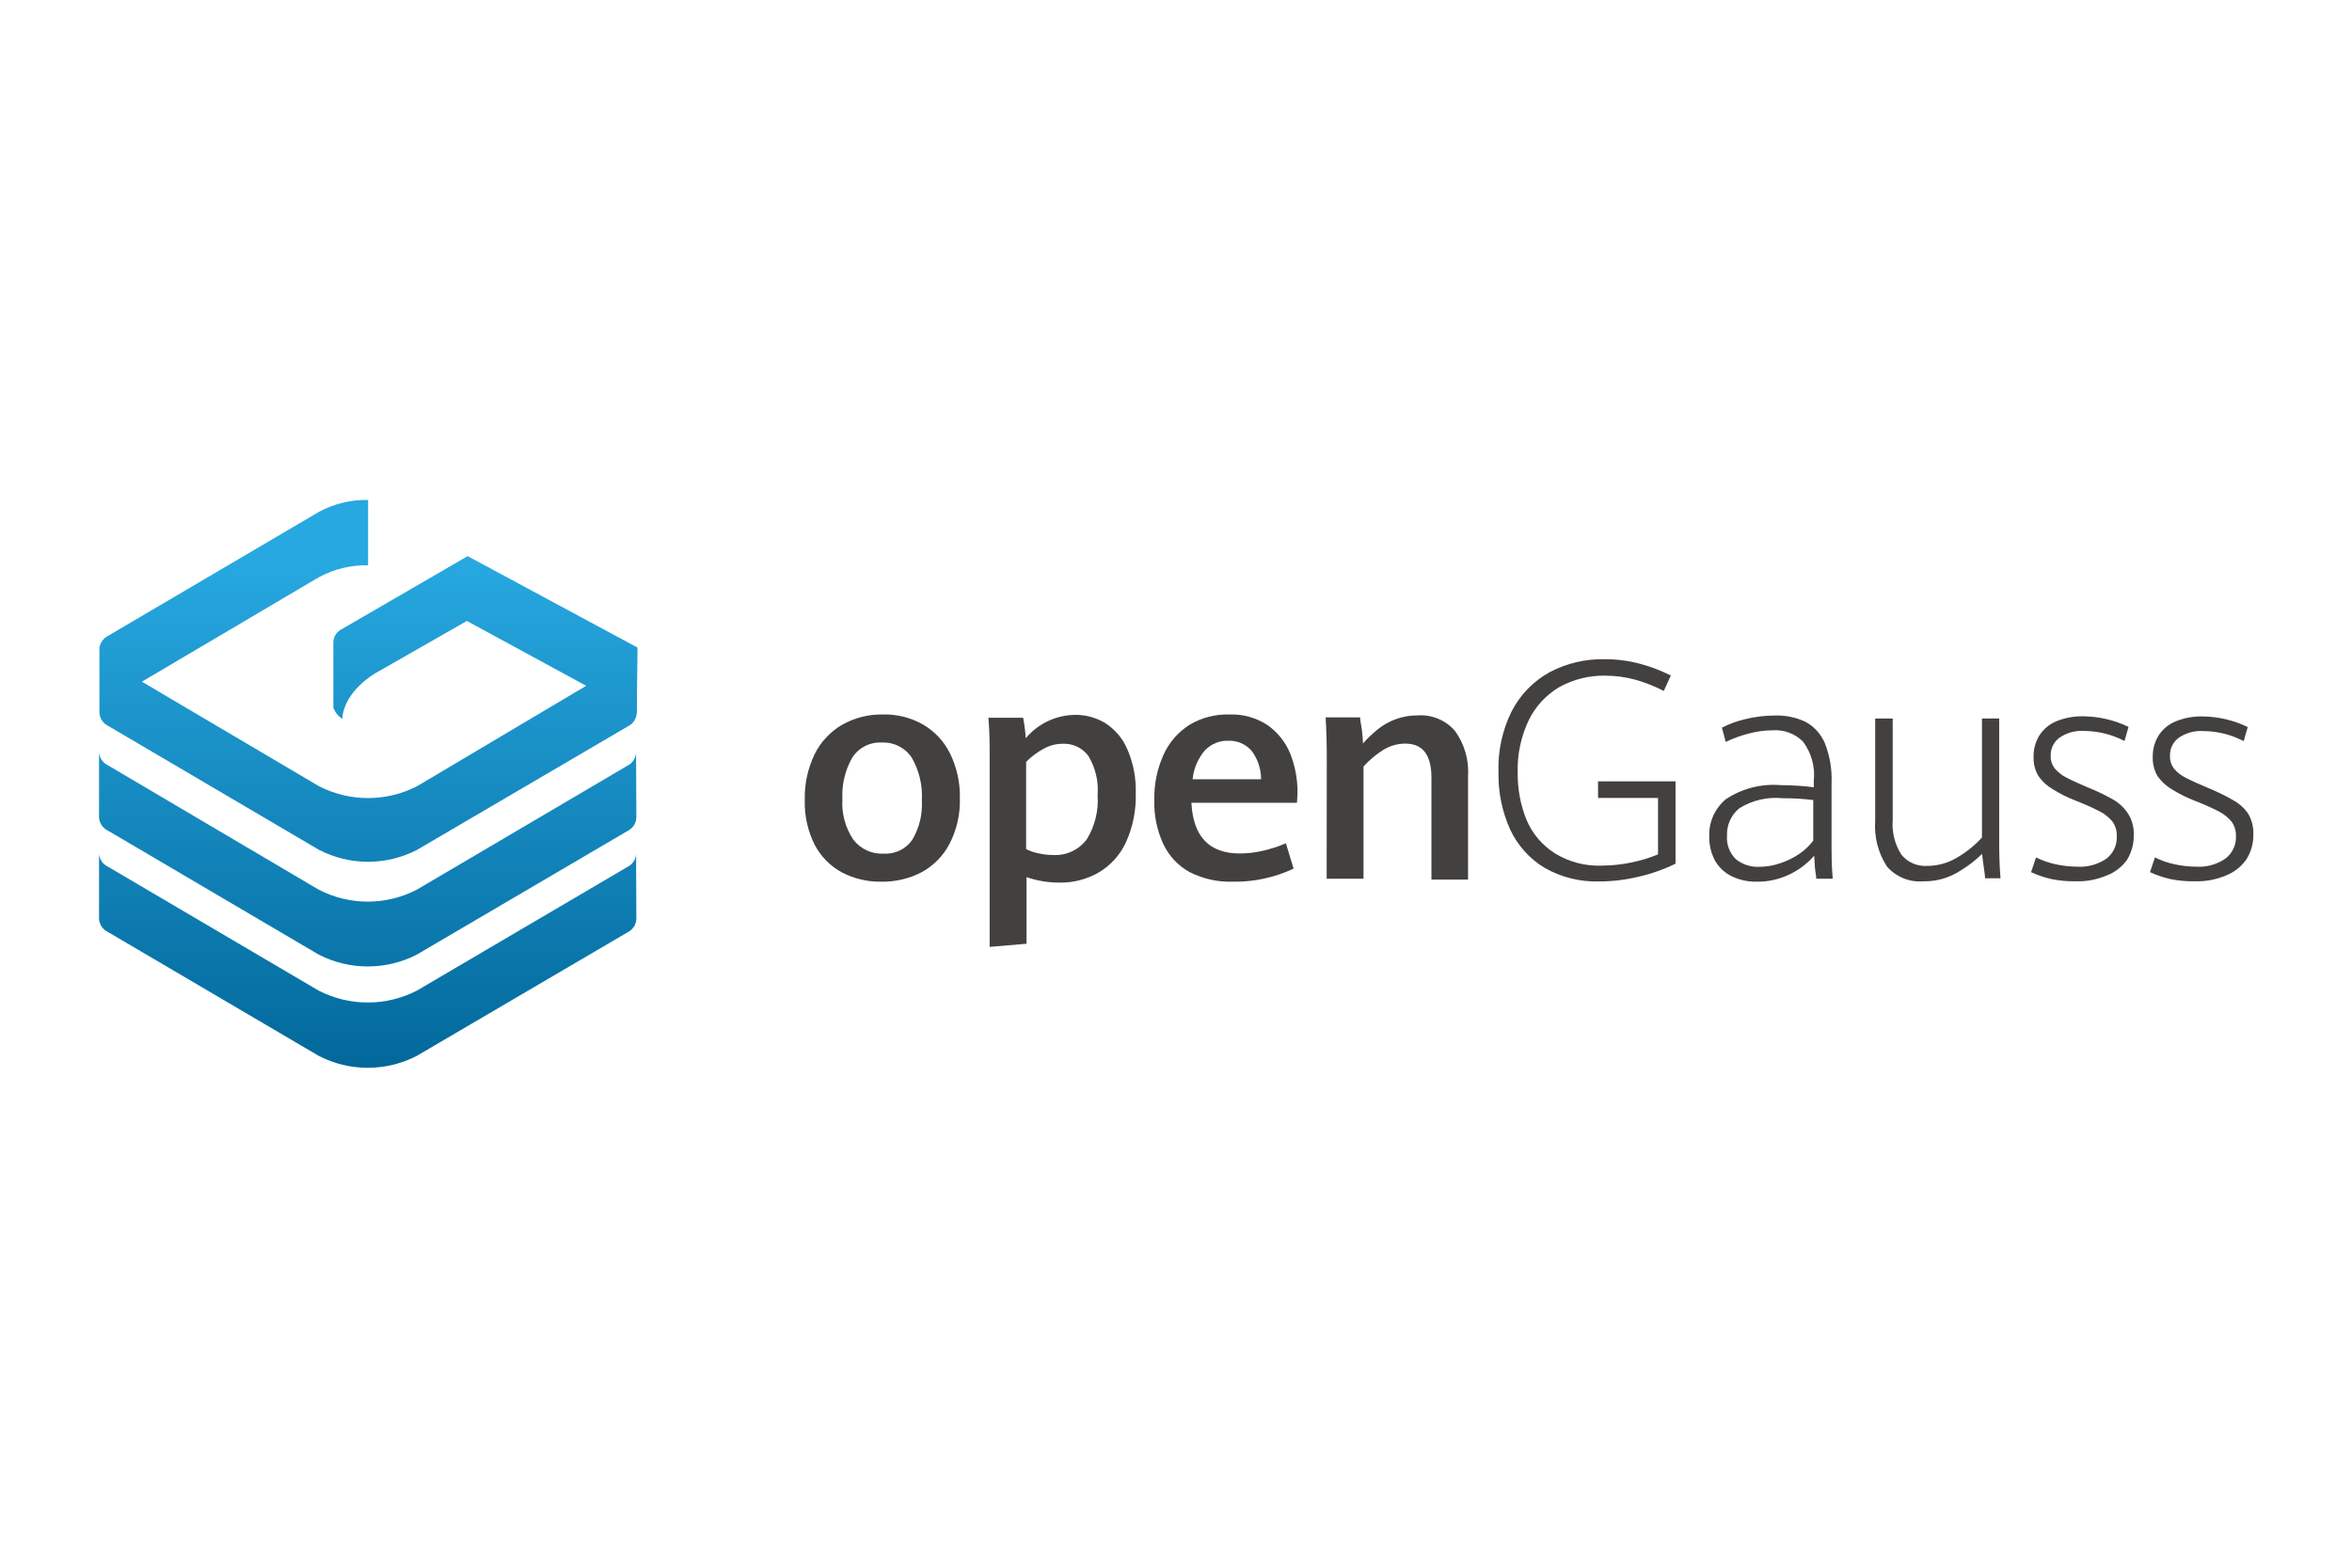
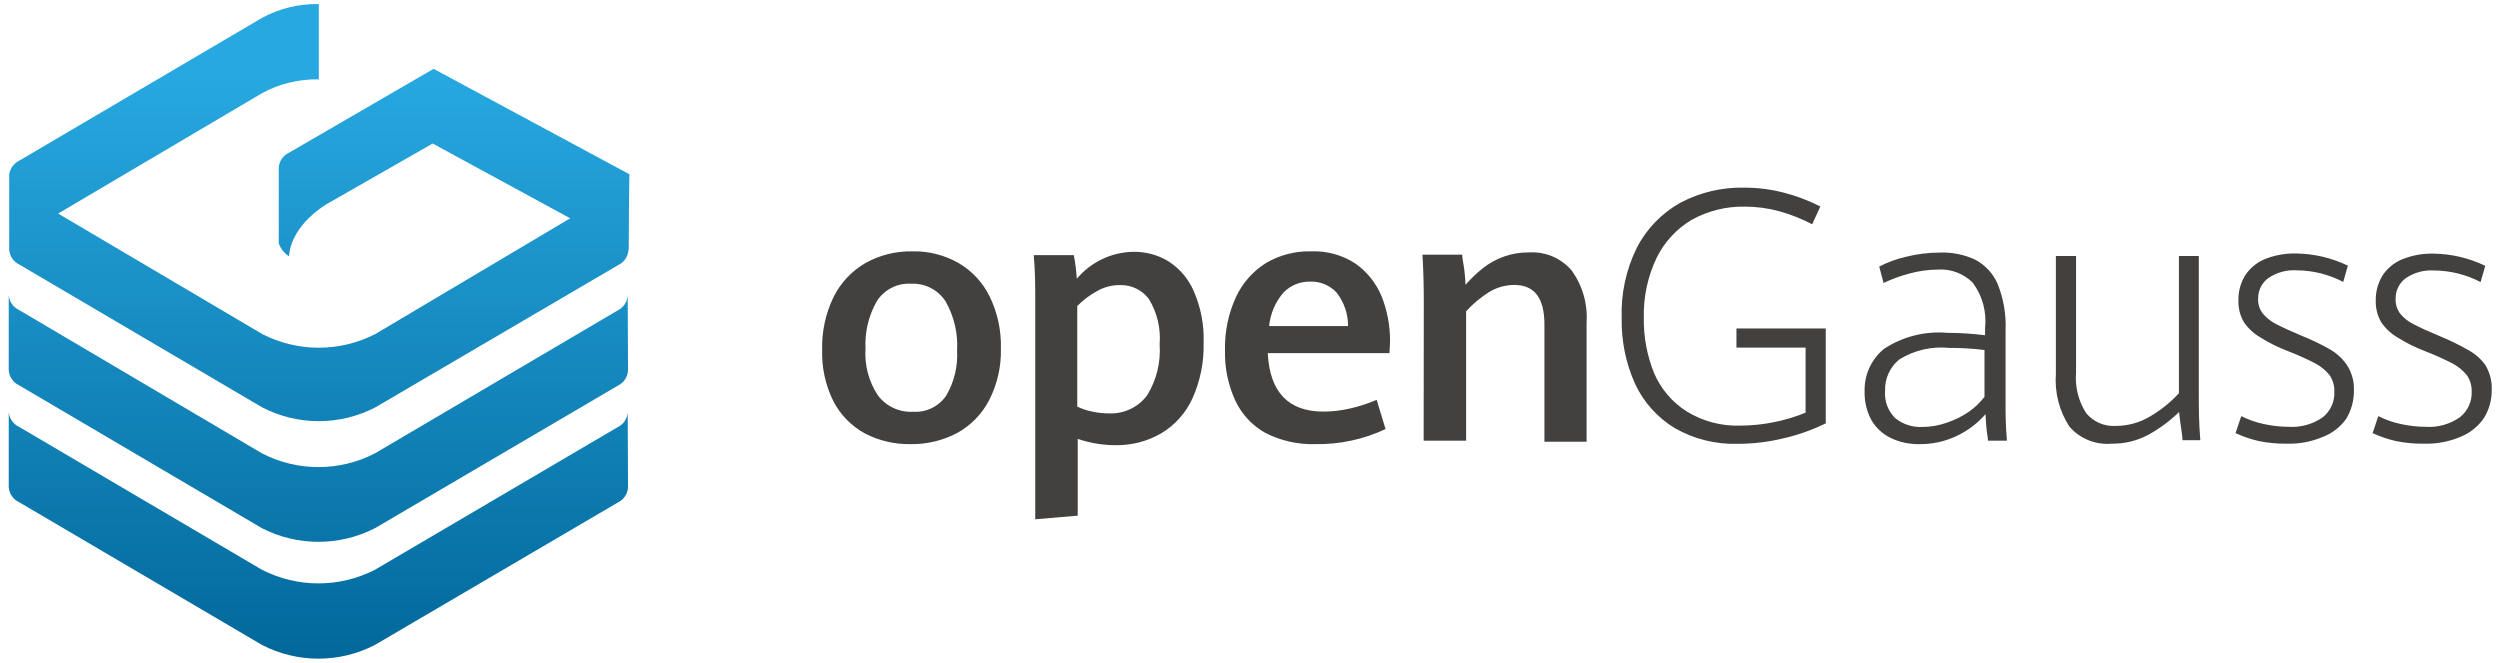
- <svg xmlns="http://www.w3.org/2000/svg" xmlns:xlink="http://www.w3.org/1999/xlink" viewBox="0 0 180 120">
+ <svg xmlns="http://www.w3.org/2000/svg" width="166" height="44">
  <defs>
-     <style>.cls-1{fill:none;}.cls-2{fill:#424140;}.cls-3{fill:url(#New_Gradient_Swatch_2);}.cls-4{fill:url(#New_Gradient_Swatch_2-2);}.cls-5{fill:url(#New_Gradient_Swatch_2-3);}</style>
-     <linearGradient id="New_Gradient_Swatch_2" x1="37.08" y1="43" x2="37.08" y2="82.84" gradientUnits="userSpaceOnUse">
-       <stop offset="0" stop-color="#27a8e0" />
-       <stop offset="1" stop-color="#016699" />
+     <linearGradient x1="49.699%" y1="3.454%" x2="49.699%" y2="323.454%" id="a">
+       <stop stop-color="#27A8E0" offset="0%" />
+       <stop stop-color="#016699" offset="100%" />
    </linearGradient>
-     <linearGradient id="New_Gradient_Swatch_2-2" x1="28.17" y1="43" x2="28.17" y2="82.84" xlink:href="#New_Gradient_Swatch_2" />
-     <linearGradient id="New_Gradient_Swatch_2-3" x1="28.14" y1="43" x2="28.14" y2="82.84" xlink:href="#New_Gradient_Swatch_2" />
+     <linearGradient x1="50%" y1="17.084%" x2="50%" y2="160.926%" id="b">
+       <stop stop-color="#27A8E0" offset="0%" />
+       <stop stop-color="#016699" offset="100%" />
+     </linearGradient>
+     <linearGradient x1="50%" y1="-88.914%" x2="50%" y2="154.045%" id="c">
+       <stop stop-color="#27A8E0" offset="0%" />
+       <stop stop-color="#016699" offset="100%" />
+     </linearGradient>
+     <linearGradient x1="50%" y1="-136.259%" x2="50%" y2="106.738%" id="d">
+       <stop stop-color="#27A8E0" offset="0%" />
+       <stop stop-color="#016699" offset="100%" />
+     </linearGradient>
  </defs>
-   <g id="图层_2" data-name="图层 2">
-     <g id="Layer_1" data-name="Layer 1">
-       <g id="_1" data-name="1">
-         <rect class="cls-1" width="180" height="120" />
-         <path class="cls-2" d="M64.43,66.78a5.11,5.11,0,0,1-2.09-2.13,7.2,7.2,0,0,1-.75-3.42,7.61,7.61,0,0,1,.75-3.49,5.36,5.36,0,0,1,2.12-2.27,6.11,6.11,0,0,1,3.11-.78,5.93,5.93,0,0,1,3.07.77,5.23,5.23,0,0,1,2.07,2.22,7.43,7.43,0,0,1,.75,3.44,7.15,7.15,0,0,1-.78,3.45,5.25,5.25,0,0,1-2.12,2.18,6.43,6.43,0,0,1-3.1.74A6.33,6.33,0,0,1,64.43,66.78Zm5.39-2.5a5.29,5.29,0,0,0,.73-3A5.88,5.88,0,0,0,69.78,58a2.58,2.58,0,0,0-2.28-1.16A2.52,2.52,0,0,0,65.22,58a5.77,5.77,0,0,0-.75,3.16,5,5,0,0,0,.82,3.09,2.73,2.73,0,0,0,2.34,1.09A2.46,2.46,0,0,0,69.82,64.28Z" />
-         <path class="cls-2" d="M75.74,57.94c0-.92,0-1.93-.1-3H78.3a11.82,11.82,0,0,1,.2,1.57,5,5,0,0,1,3.78-1.79,4.38,4.38,0,0,1,2.29.62,4.44,4.44,0,0,1,1.7,2,7.88,7.88,0,0,1,.65,3.41,8.47,8.47,0,0,1-.74,3.7,5.22,5.22,0,0,1-2.07,2.32,5.84,5.84,0,0,1-3.06.79,7.66,7.66,0,0,1-2.49-.42v5.1l-2.82.24Zm7.43,6.31A5.69,5.69,0,0,0,84,60.86a5,5,0,0,0-.71-3,2.3,2.3,0,0,0-1.91-.93,3,3,0,0,0-1.52.39,5.53,5.53,0,0,0-1.33,1V65a4.1,4.1,0,0,0,1,.33,5.24,5.24,0,0,0,1.11.12A3,3,0,0,0,83.17,64.25Z" />
-         <path class="cls-2" d="M99.26,61.45H91.18c.13,2.59,1.37,3.88,3.7,3.88a7.92,7.92,0,0,0,1.78-.21,10.23,10.23,0,0,0,1.75-.57L99,66.49a10.51,10.51,0,0,1-4.65,1,6.85,6.85,0,0,1-3.32-.74,4.78,4.78,0,0,1-2-2.14,7.53,7.53,0,0,1-.69-3.37,8,8,0,0,1,.73-3.52,5.27,5.27,0,0,1,2-2.26,5.62,5.62,0,0,1,3-.77A5,5,0,0,1,97,55.5a5,5,0,0,1,1.74,2.18,8,8,0,0,1,.56,3Zm-2.75-1.8a3.57,3.57,0,0,0-.75-2.21A2.26,2.26,0,0,0,94,56.7a2.38,2.38,0,0,0-1.79.74,4,4,0,0,0-.94,2.21Z" />
-         <path class="cls-2" d="M101.54,58.06q0-1.73-.09-3.15h2.64c0,.26.09.59.14,1s.07.71.08,1a8.83,8.83,0,0,1,1.14-1.09,4.83,4.83,0,0,1,1.34-.76,4.77,4.77,0,0,1,1.74-.3,3.44,3.44,0,0,1,2.82,1.19,5.3,5.3,0,0,1,1,3.47v7.91h-2.8V59.55c0-1.76-.66-2.63-2-2.63a3.22,3.22,0,0,0-1.67.47,7.32,7.32,0,0,0-1.53,1.28v8.59h-2.82Z" />
-         <path class="cls-2" d="M118.21,66.43a6.78,6.78,0,0,1-2.64-2.94,10.15,10.15,0,0,1-.89-4.35,9.8,9.8,0,0,1,1-4.68,7.19,7.19,0,0,1,2.9-3,8.64,8.64,0,0,1,4.24-1,10.28,10.28,0,0,1,2.69.35,11.8,11.8,0,0,1,2.36.9l-.54,1.18a11.66,11.66,0,0,0-2.17-.86,8.71,8.71,0,0,0-2.31-.31,7,7,0,0,0-3.51.87A6,6,0,0,0,117,55.12a8.73,8.73,0,0,0-.85,4,9.35,9.35,0,0,0,.68,3.65A5.61,5.61,0,0,0,119,65.32a6.36,6.36,0,0,0,3.58.94,11.39,11.39,0,0,0,2.22-.23,11.07,11.07,0,0,0,2.09-.63V61.08H122.3V59.81h5.93v6.3a13,13,0,0,1-2.83,1,12.82,12.82,0,0,1-3,.36A7.94,7.94,0,0,1,118.21,66.43Z" />
-         <path class="cls-2" d="M139,67.26c0-.2-.07-.49-.1-.84s-.05-.67-.06-.92A5.84,5.84,0,0,1,137,66.91a5.58,5.58,0,0,1-2.54.58,4.25,4.25,0,0,1-1.9-.4,3,3,0,0,1-1.29-1.18,3.78,3.78,0,0,1-.46-1.91,3.52,3.52,0,0,1,1.28-2.83,6.6,6.6,0,0,1,4.2-1.07,20.79,20.79,0,0,1,2.52.16v-.49a4.27,4.27,0,0,0-.82-3,3,3,0,0,0-2.32-.87,7.27,7.27,0,0,0-1.91.27,9.59,9.59,0,0,0-1.69.62l-.29-1.09a7.49,7.49,0,0,1,1.74-.64,9.35,9.35,0,0,1,2.33-.29,5.1,5.1,0,0,1,2.32.48,3.32,3.32,0,0,1,1.48,1.62,7.44,7.44,0,0,1,.52,3.07v5c0,.51,0,1.29.09,2.32Zm-2.74-1.19a5.84,5.84,0,0,0,1.46-.72,4.74,4.74,0,0,0,1.05-1V61.24a18.68,18.68,0,0,0-2.36-.14,5.26,5.26,0,0,0-3.3.77,2.57,2.57,0,0,0-.94,2.09,2.27,2.27,0,0,0,.67,1.8,2.62,2.62,0,0,0,1.8.59A4.85,4.85,0,0,0,136.26,66.07Z" />
-         <path class="cls-2" d="M144.41,66.33a5.67,5.67,0,0,1-.9-3.51V55h1.34v7.75a4.31,4.31,0,0,0,.67,2.68,2.36,2.36,0,0,0,2,.85,4.42,4.42,0,0,0,2.23-.62,8.22,8.22,0,0,0,1.93-1.55V55H153v9.14c0,.86,0,1.89.1,3.09h-1.18c0-.3-.13-.92-.23-1.87a9.5,9.5,0,0,1-2.06,1.52,5,5,0,0,1-2.42.58A3.33,3.33,0,0,1,144.41,66.33Z" />
-         <path class="cls-2" d="M157,67.29a7.68,7.68,0,0,1-1.56-.53l.38-1.13a6.17,6.17,0,0,0,1.47.52,7.83,7.83,0,0,0,1.66.19,3.58,3.58,0,0,0,2.28-.63A2.06,2.06,0,0,0,162,64a1.83,1.83,0,0,0-.33-1.11,3.11,3.11,0,0,0-.95-.77,18.85,18.85,0,0,0-1.81-.81,10.36,10.36,0,0,1-1.83-.91,3.4,3.4,0,0,1-1.08-1,2.71,2.71,0,0,1-.37-1.46,3.07,3.07,0,0,1,.44-1.64,2.88,2.88,0,0,1,1.3-1.09,5.27,5.27,0,0,1,2.09-.38,8.18,8.18,0,0,1,3.44.81l-.31,1.08a6.74,6.74,0,0,0-3.07-.77,3,3,0,0,0-1.91.52,1.66,1.66,0,0,0-.67,1.37,1.47,1.47,0,0,0,.33,1,2.75,2.75,0,0,0,.89.69q.57.3,1.71.78a14.93,14.93,0,0,1,1.86.9,3.4,3.4,0,0,1,1.12,1.05,2.89,2.89,0,0,1,.45,1.67,3.53,3.53,0,0,1-.52,1.89A3.37,3.37,0,0,1,161.26,67a5.68,5.68,0,0,1-2.42.46A8.69,8.69,0,0,1,157,67.29Z" />
-         <path class="cls-2" d="M166.1,67.29a8.13,8.13,0,0,1-1.56-.53l.38-1.13a6.17,6.17,0,0,0,1.47.52,7.83,7.83,0,0,0,1.66.19,3.56,3.56,0,0,0,2.28-.63,2.06,2.06,0,0,0,.79-1.7,1.83,1.83,0,0,0-.33-1.11,3.11,3.11,0,0,0-.95-.77,18.85,18.85,0,0,0-1.81-.81,10.36,10.36,0,0,1-1.83-.91,3.4,3.4,0,0,1-1.08-1,2.71,2.71,0,0,1-.37-1.46,3.07,3.07,0,0,1,.44-1.64,2.85,2.85,0,0,1,1.31-1.09,5.19,5.19,0,0,1,2.08-.38,8.15,8.15,0,0,1,3.44.81l-.31,1.08a6.74,6.74,0,0,0-3.07-.77,3,3,0,0,0-1.91.52,1.65,1.65,0,0,0-.66,1.37,1.52,1.52,0,0,0,.32,1,2.69,2.69,0,0,0,.9.69q.56.3,1.71.78a15.41,15.41,0,0,1,1.85.9A3.4,3.4,0,0,1,172,62.2a2.89,2.89,0,0,1,.45,1.67,3.44,3.44,0,0,1-.52,1.89A3.4,3.4,0,0,1,170.39,67a5.74,5.74,0,0,1-2.42.46A8.78,8.78,0,0,1,166.1,67.29Z" />
-         <path class="cls-3" d="M48.73,54.6l-13-7.07-7,4h0s-2.39,1.34-2.54,3.49a1.71,1.71,0,0,1-.68-.86V49.14h0a1.16,1.16,0,0,1,.68-1l9.6-5.57,13,7" />
-         <path class="cls-4" d="M7.62,49.53a1.23,1.23,0,0,1,.67-.87l16.12-9.48a7.58,7.58,0,0,1,3.76-.91v5a7.58,7.58,0,0,0-3.76.91l-13.55,8h0l13.55,8a8.22,8.22,0,0,0,7.51,0L48.05,50.6a1.19,1.19,0,0,0,.68-1h0v5h0a1.19,1.19,0,0,1-.68,1L31.92,65.05a8.16,8.16,0,0,1-7.51,0L8.29,55.57a1.19,1.19,0,0,1-.68-1h0V49.53Z" />
-         <path class="cls-5" d="M48.7,62.61a1.19,1.19,0,0,1-.68,1L31.9,73.07a8.22,8.22,0,0,1-7.51,0L8.26,63.58a1.19,1.19,0,0,1-.68-1v-5a1.19,1.19,0,0,0,.68,1L24.39,68.1a8.16,8.16,0,0,0,7.51,0L48,58.62a1.19,1.19,0,0,0,.68-1Z" />
-         <path class="cls-5" d="M48.7,70.37a1.19,1.19,0,0,1-.68,1L31.9,80.82a8.16,8.16,0,0,1-7.51,0L8.26,71.34a1.19,1.19,0,0,1-.68-1v-5a1.18,1.18,0,0,0,.68,1l16.13,9.49a8.22,8.22,0,0,0,7.51,0L48,66.37a1.17,1.17,0,0,0,.68-1Z" />
-       </g>
-     </g>
+   <g fill-rule="nonzero" fill="none">
+     <path d="M57.43 28.78a5.11 5.11 0 0 1-2.09-2.13 7.2 7.2 0 0 1-.75-3.42 7.61 7.61 0 0 1 .75-3.49 5.36 5.36 0 0 1 2.12-2.27 6.11 6.11 0 0 1 3.11-.78 5.93 5.93 0 0 1 3.07.77 5.23 5.23 0 0 1 2.07 2.22 7.43 7.43 0 0 1 .75 3.44 7.15 7.15 0 0 1-.78 3.45 5.25 5.25 0 0 1-2.12 2.18 6.43 6.43 0 0 1-3.1.74 6.33 6.33 0 0 1-3.03-.71Zm5.39-2.5a5.29 5.29 0 0 0 .73-3 5.88 5.88 0 0 0-.77-3.28 2.58 2.58 0 0 0-2.28-1.16A2.52 2.52 0 0 0 58.22 20a5.77 5.77 0 0 0-.75 3.16 5 5 0 0 0 .82 3.09 2.73 2.73 0 0 0 2.34 1.09 2.46 2.46 0 0 0 2.19-1.06ZM68.74 19.94c0-.92 0-1.93-.1-3h2.66c.102.518.168 1.043.2 1.57a5 5 0 0 1 3.78-1.79 4.38 4.38 0 0 1 2.29.62 4.44 4.44 0 0 1 1.7 2 7.88 7.88 0 0 1 .65 3.41 8.47 8.47 0 0 1-.74 3.7 5.22 5.22 0 0 1-2.07 2.32 5.84 5.84 0 0 1-3.06.79 7.66 7.66 0 0 1-2.49-.42v5.1l-2.82.24V19.94Zm7.43 6.31a5.69 5.69 0 0 0 .83-3.39 5 5 0 0 0-.71-3 2.3 2.3 0 0 0-1.91-.93 3 3 0 0 0-1.52.39 5.53 5.53 0 0 0-1.33 1V27a4.1 4.1 0 0 0 1 .33c.365.08.737.12 1.11.12a3 3 0 0 0 2.53-1.2ZM92.26 23.45h-8.08c.13 2.59 1.37 3.88 3.7 3.88a7.92 7.92 0 0 0 1.78-.21 10.23 10.23 0 0 0 1.75-.57l.59 1.94a10.51 10.51 0 0 1-4.65 1 6.85 6.85 0 0 1-3.32-.74 4.78 4.78 0 0 1-2-2.14 7.53 7.53 0 0 1-.69-3.37 8 8 0 0 1 .73-3.52 5.27 5.27 0 0 1 2-2.26 5.62 5.62 0 0 1 3-.77 5 5 0 0 1 2.93.81 5 5 0 0 1 1.74 2.18 8 8 0 0 1 .56 3l-.04.77Zm-2.75-1.8a3.57 3.57 0 0 0-.75-2.21A2.26 2.26 0 0 0 87 18.7a2.38 2.38 0 0 0-1.79.74 4 4 0 0 0-.94 2.21h5.24ZM94.54 20.06c0-1.153-.03-2.203-.09-3.15h2.64c0 .26.09.59.14 1 .05.41.07.71.08 1a8.83 8.83 0 0 1 1.14-1.09 4.83 4.83 0 0 1 3.08-1.06 3.44 3.44 0 0 1 2.82 1.19 5.3 5.3 0 0 1 1 3.47v7.91h-2.8v-7.78c0-1.76-.66-2.63-2-2.63a3.22 3.22 0 0 0-1.67.47 7.32 7.32 0 0 0-1.53 1.28v8.59h-2.82l.01-9.2ZM111.21 28.43a6.78 6.78 0 0 1-2.64-2.94 10.15 10.15 0 0 1-.89-4.35 9.8 9.8 0 0 1 1-4.68 7.19 7.19 0 0 1 2.9-3 8.64 8.64 0 0 1 4.24-1 10.28 10.28 0 0 1 2.69.35 11.8 11.8 0 0 1 2.36.9l-.54 1.18a11.66 11.66 0 0 0-2.17-.86 8.71 8.71 0 0 0-2.31-.31 7 7 0 0 0-3.51.87 6 6 0 0 0-2.34 2.53 8.73 8.73 0 0 0-.85 4 9.35 9.35 0 0 0 .68 3.65 5.61 5.61 0 0 0 2.17 2.55 6.36 6.36 0 0 0 3.58.94 11.39 11.39 0 0 0 2.22-.23 11.07 11.07 0 0 0 2.09-.63v-4.32h-4.59v-1.27h5.93v6.3a13 13 0 0 1-2.83 1 12.82 12.82 0 0 1-3 .36 7.94 7.94 0 0 1-4.19-1.04ZM132 29.26c0-.2-.07-.49-.1-.84s-.05-.67-.06-.92a5.84 5.84 0 0 1-1.84 1.41 5.58 5.58 0 0 1-2.54.58 4.25 4.25 0 0 1-1.9-.4 3 3 0 0 1-1.29-1.18 3.78 3.78 0 0 1-.46-1.91 3.52 3.52 0 0 1 1.28-2.83 6.6 6.6 0 0 1 4.2-1.07 20.79 20.79 0 0 1 2.52.16v-.49a4.27 4.27 0 0 0-.82-3 3 3 0 0 0-2.32-.87 7.27 7.27 0 0 0-1.91.27 9.59 9.59 0 0 0-1.69.62l-.29-1.09a7.49 7.49 0 0 1 1.74-.64 9.35 9.35 0 0 1 2.33-.29 5.1 5.1 0 0 1 2.32.48 3.32 3.32 0 0 1 1.48 1.62 7.44 7.44 0 0 1 .52 3.07v5c0 .51 0 1.29.09 2.32H132Zm-2.74-1.19a5.84 5.84 0 0 0 1.46-.72 4.74 4.74 0 0 0 1.05-1v-3.11a18.68 18.68 0 0 0-2.36-.14 5.26 5.26 0 0 0-3.3.77 2.57 2.57 0 0 0-.94 2.09 2.27 2.27 0 0 0 .67 1.8 2.62 2.62 0 0 0 1.8.59c.552 0 1.1-.095 1.62-.28ZM137.41 28.33a5.67 5.67 0 0 1-.9-3.51V17h1.34v7.75a4.31 4.31 0 0 0 .67 2.68 2.36 2.36 0 0 0 2 .85 4.42 4.42 0 0 0 2.23-.62 8.22 8.22 0 0 0 1.93-1.55V17H146v9.14c0 .86 0 1.89.1 3.09h-1.18c0-.3-.13-.92-.23-1.87a9.5 9.5 0 0 1-2.06 1.52 5 5 0 0 1-2.42.58 3.33 3.33 0 0 1-2.8-1.13ZM150 29.29a7.68 7.68 0 0 1-1.56-.53l.38-1.13c.466.235.96.41 1.47.52a7.83 7.83 0 0 0 1.66.19 3.58 3.58 0 0 0 2.28-.63A2.06 2.06 0 0 0 155 26a1.83 1.83 0 0 0-.33-1.11 3.11 3.11 0 0 0-.95-.77 18.85 18.85 0 0 0-1.81-.81 10.36 10.36 0 0 1-1.83-.91 3.4 3.4 0 0 1-1.08-1 2.71 2.71 0 0 1-.37-1.46 3.07 3.07 0 0 1 .44-1.64 2.88 2.88 0 0 1 1.3-1.09 5.27 5.27 0 0 1 2.09-.38 8.18 8.18 0 0 1 3.44.81l-.31 1.08a6.74 6.74 0 0 0-3.07-.77 3 3 0 0 0-1.91.52 1.66 1.66 0 0 0-.67 1.37c-.017.363.1.719.33 1 .246.289.549.524.89.69.38.2.95.46 1.71.78.64.257 1.262.557 1.86.9a3.4 3.4 0 0 1 1.12 1.05 2.89 2.89 0 0 1 .45 1.67 3.53 3.53 0 0 1-.52 1.89 3.37 3.37 0 0 1-1.52 1.18 5.68 5.68 0 0 1-2.42.46 8.69 8.69 0 0 1-1.84-.17ZM159.1 29.29a8.13 8.13 0 0 1-1.56-.53l.38-1.13c.466.235.96.41 1.47.52a7.83 7.83 0 0 0 1.66.19 3.56 3.56 0 0 0 2.28-.63 2.06 2.06 0 0 0 .79-1.7 1.83 1.83 0 0 0-.33-1.11 3.11 3.11 0 0 0-.95-.77 18.85 18.85 0 0 0-1.81-.81 10.36 10.36 0 0 1-1.83-.91 3.4 3.4 0 0 1-1.08-1 2.71 2.71 0 0 1-.37-1.46 3.07 3.07 0 0 1 .44-1.64 2.85 2.85 0 0 1 1.31-1.09 5.19 5.19 0 0 1 2.08-.38 8.15 8.15 0 0 1 3.44.81l-.31 1.08a6.74 6.74 0 0 0-3.07-.77 3 3 0 0 0-1.91.52 1.65 1.65 0 0 0-.66 1.37c-.016.36.098.715.32 1 .248.291.554.527.9.69.373.2.943.46 1.71.78.636.258 1.254.56 1.85.9a3.4 3.4 0 0 1 1.15.98 2.89 2.89 0 0 1 .45 1.67 3.44 3.44 0 0 1-.52 1.89 3.4 3.4 0 0 1-1.54 1.24 5.74 5.74 0 0 1-2.42.46 8.78 8.78 0 0 1-1.87-.17Z" fill="#424140" />
+     <path d="m41.15 16.332-13-7.07-7 4s-2.39 1.34-2.54 3.49a1.71 1.71 0 0 1-.68-.86v-5.02a1.16 1.16 0 0 1 .68-1l9.6-5.57 13 7" fill="url(#a)" transform="translate(.58 .268)" />
+     <path d="M.04 11.262a1.23 1.23 0 0 1 .67-.87L16.83.912a7.58 7.58 0 0 1 3.76-.91v5a7.58 7.58 0 0 0-3.76.91l-13.55 8 13.55 8a8.22 8.22 0 0 0 7.51 0l16.13-9.58a1.19 1.19 0 0 0 .68-1v5a1.19 1.19 0 0 1-.68 1l-16.13 9.45a8.16 8.16 0 0 1-7.51 0L.71 17.302a1.19 1.19 0 0 1-.68-1v-5.04h.01Z" fill="url(#b)" transform="translate(.58 .268)" />
+     <path d="M41.12 24.342a1.19 1.19 0 0 1-.68 1l-16.12 9.46a8.22 8.22 0 0 1-7.51 0L.68 25.312a1.19 1.19 0 0 1-.68-1v-5c.028.432.288.815.68 1l16.13 9.52a8.16 8.16 0 0 0 7.51 0l16.1-9.48a1.19 1.19 0 0 0 .68-1l.02 4.99Z" fill="url(#c)" transform="translate(.58 .268)" />
+     <path d="M41.12 32.102a1.19 1.19 0 0 1-.68 1l-16.12 9.45a8.16 8.16 0 0 1-7.51 0L.68 33.072a1.19 1.19 0 0 1-.68-1v-5c.026.433.287.817.68 1l16.13 9.49a8.22 8.22 0 0 0 7.51 0l16.1-9.46a1.17 1.17 0 0 0 .68-1l.02 5Z" fill="url(#d)" transform="translate(.58 .268)" />
  </g>
</svg>
